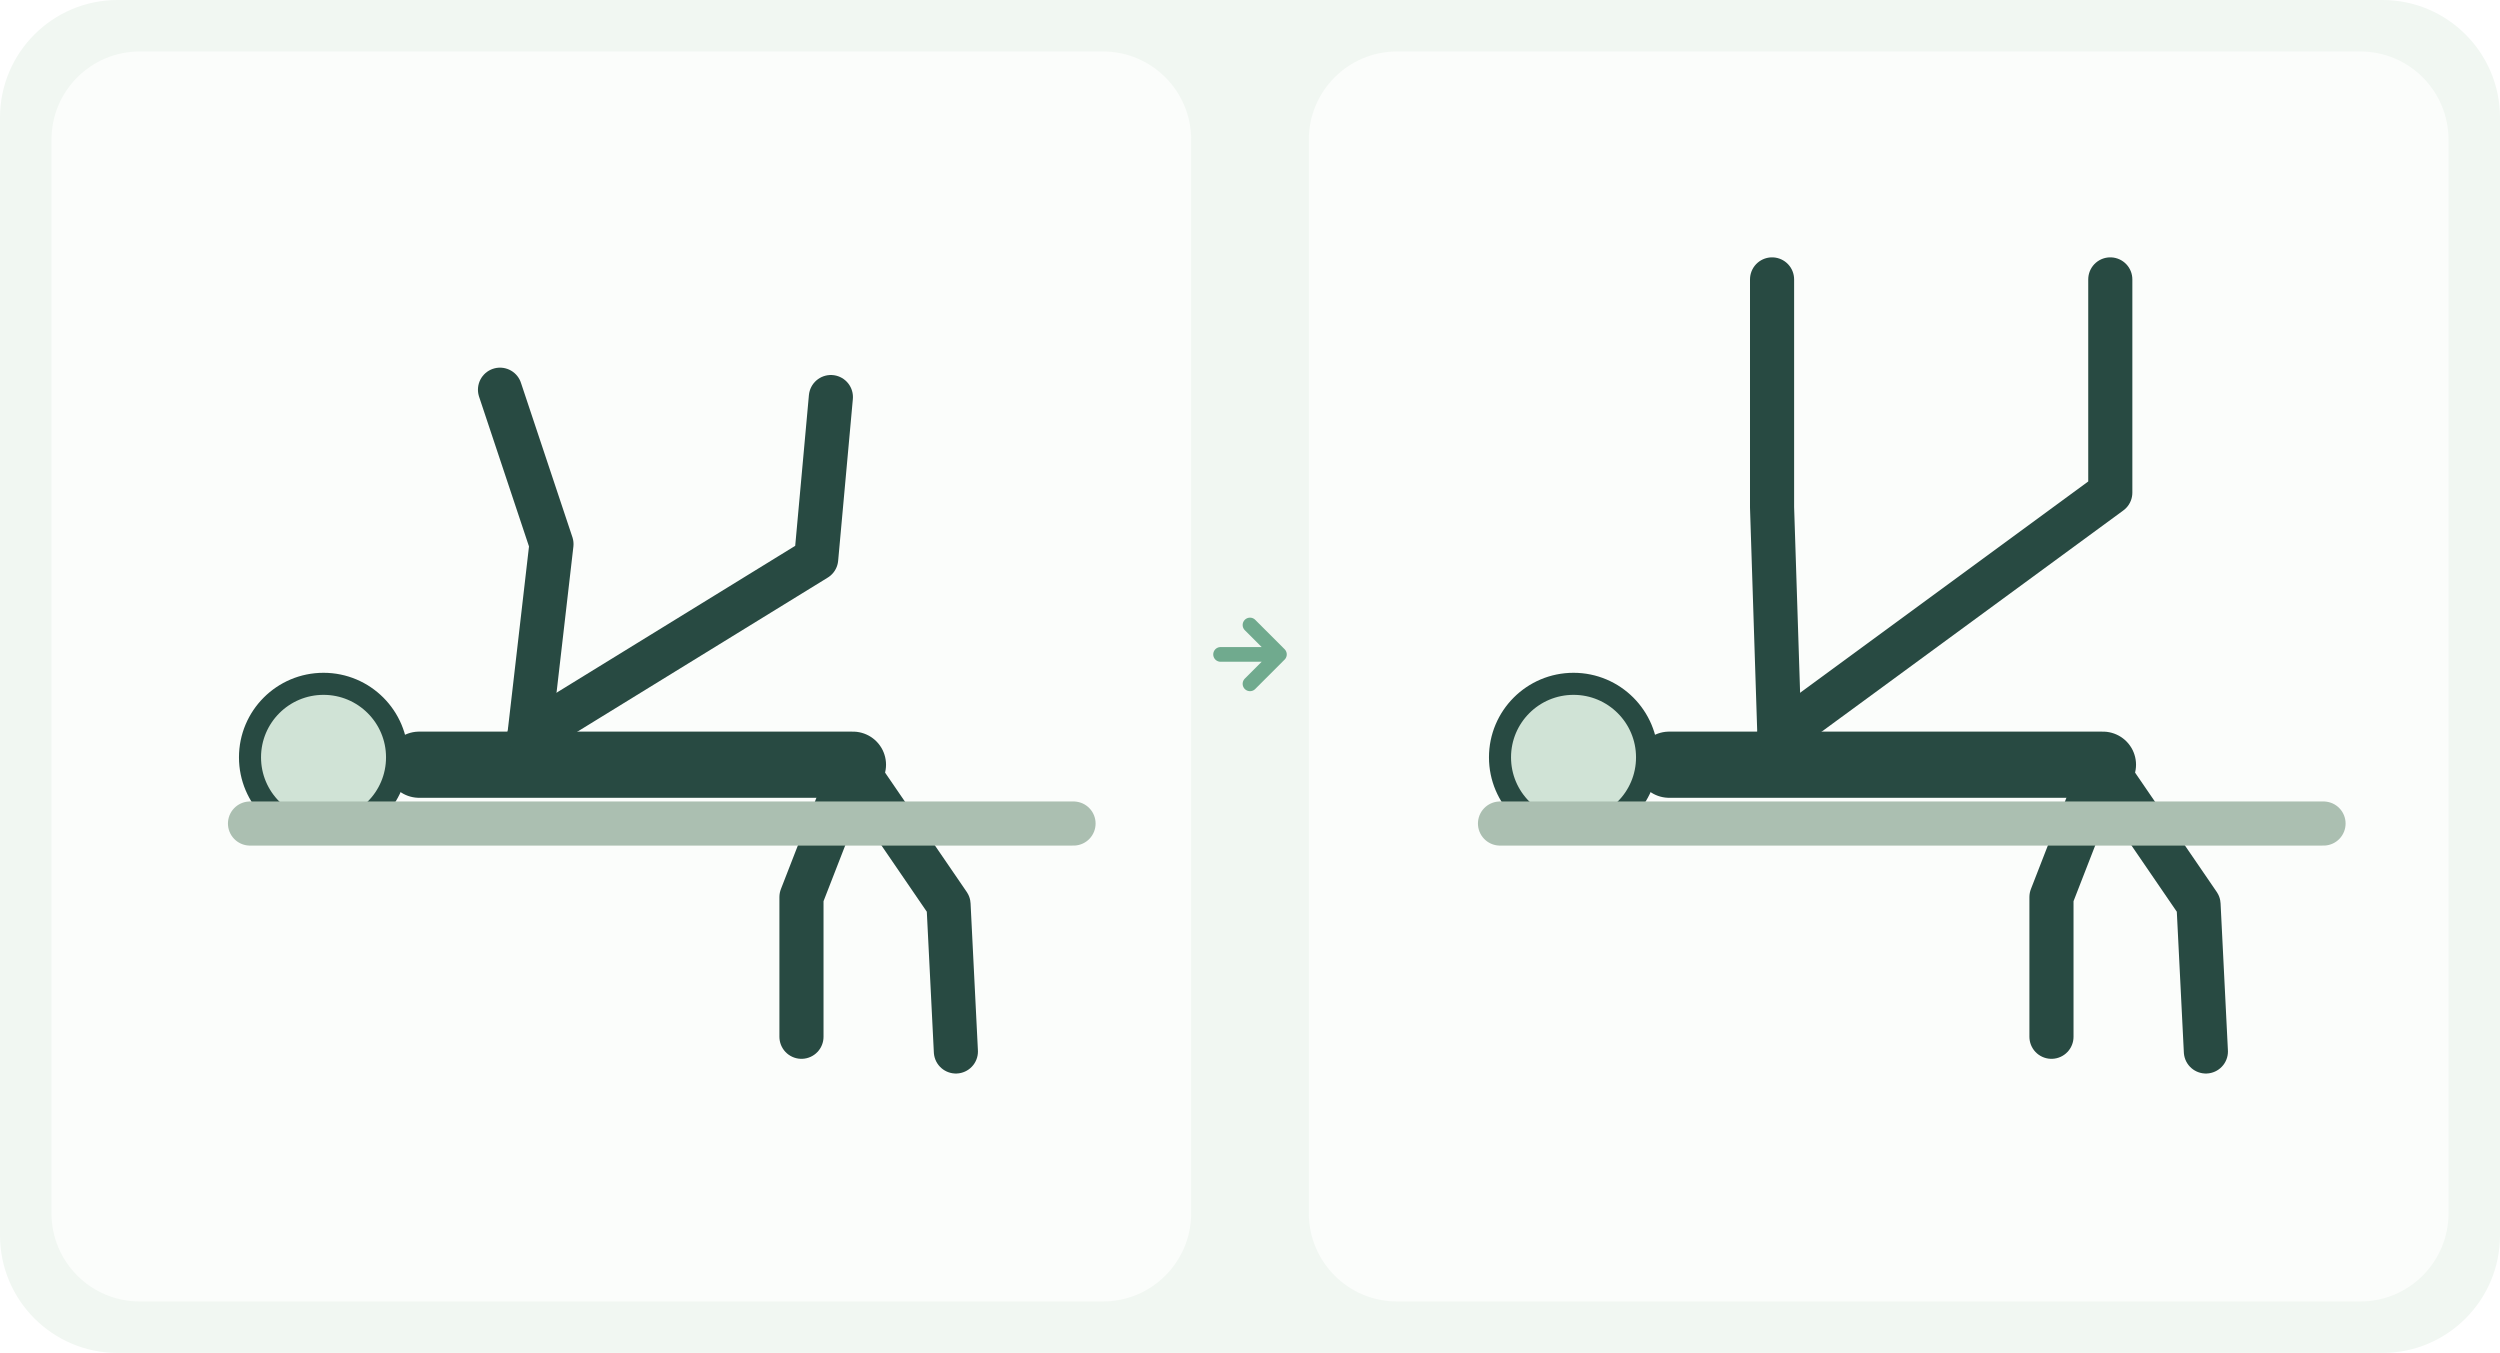
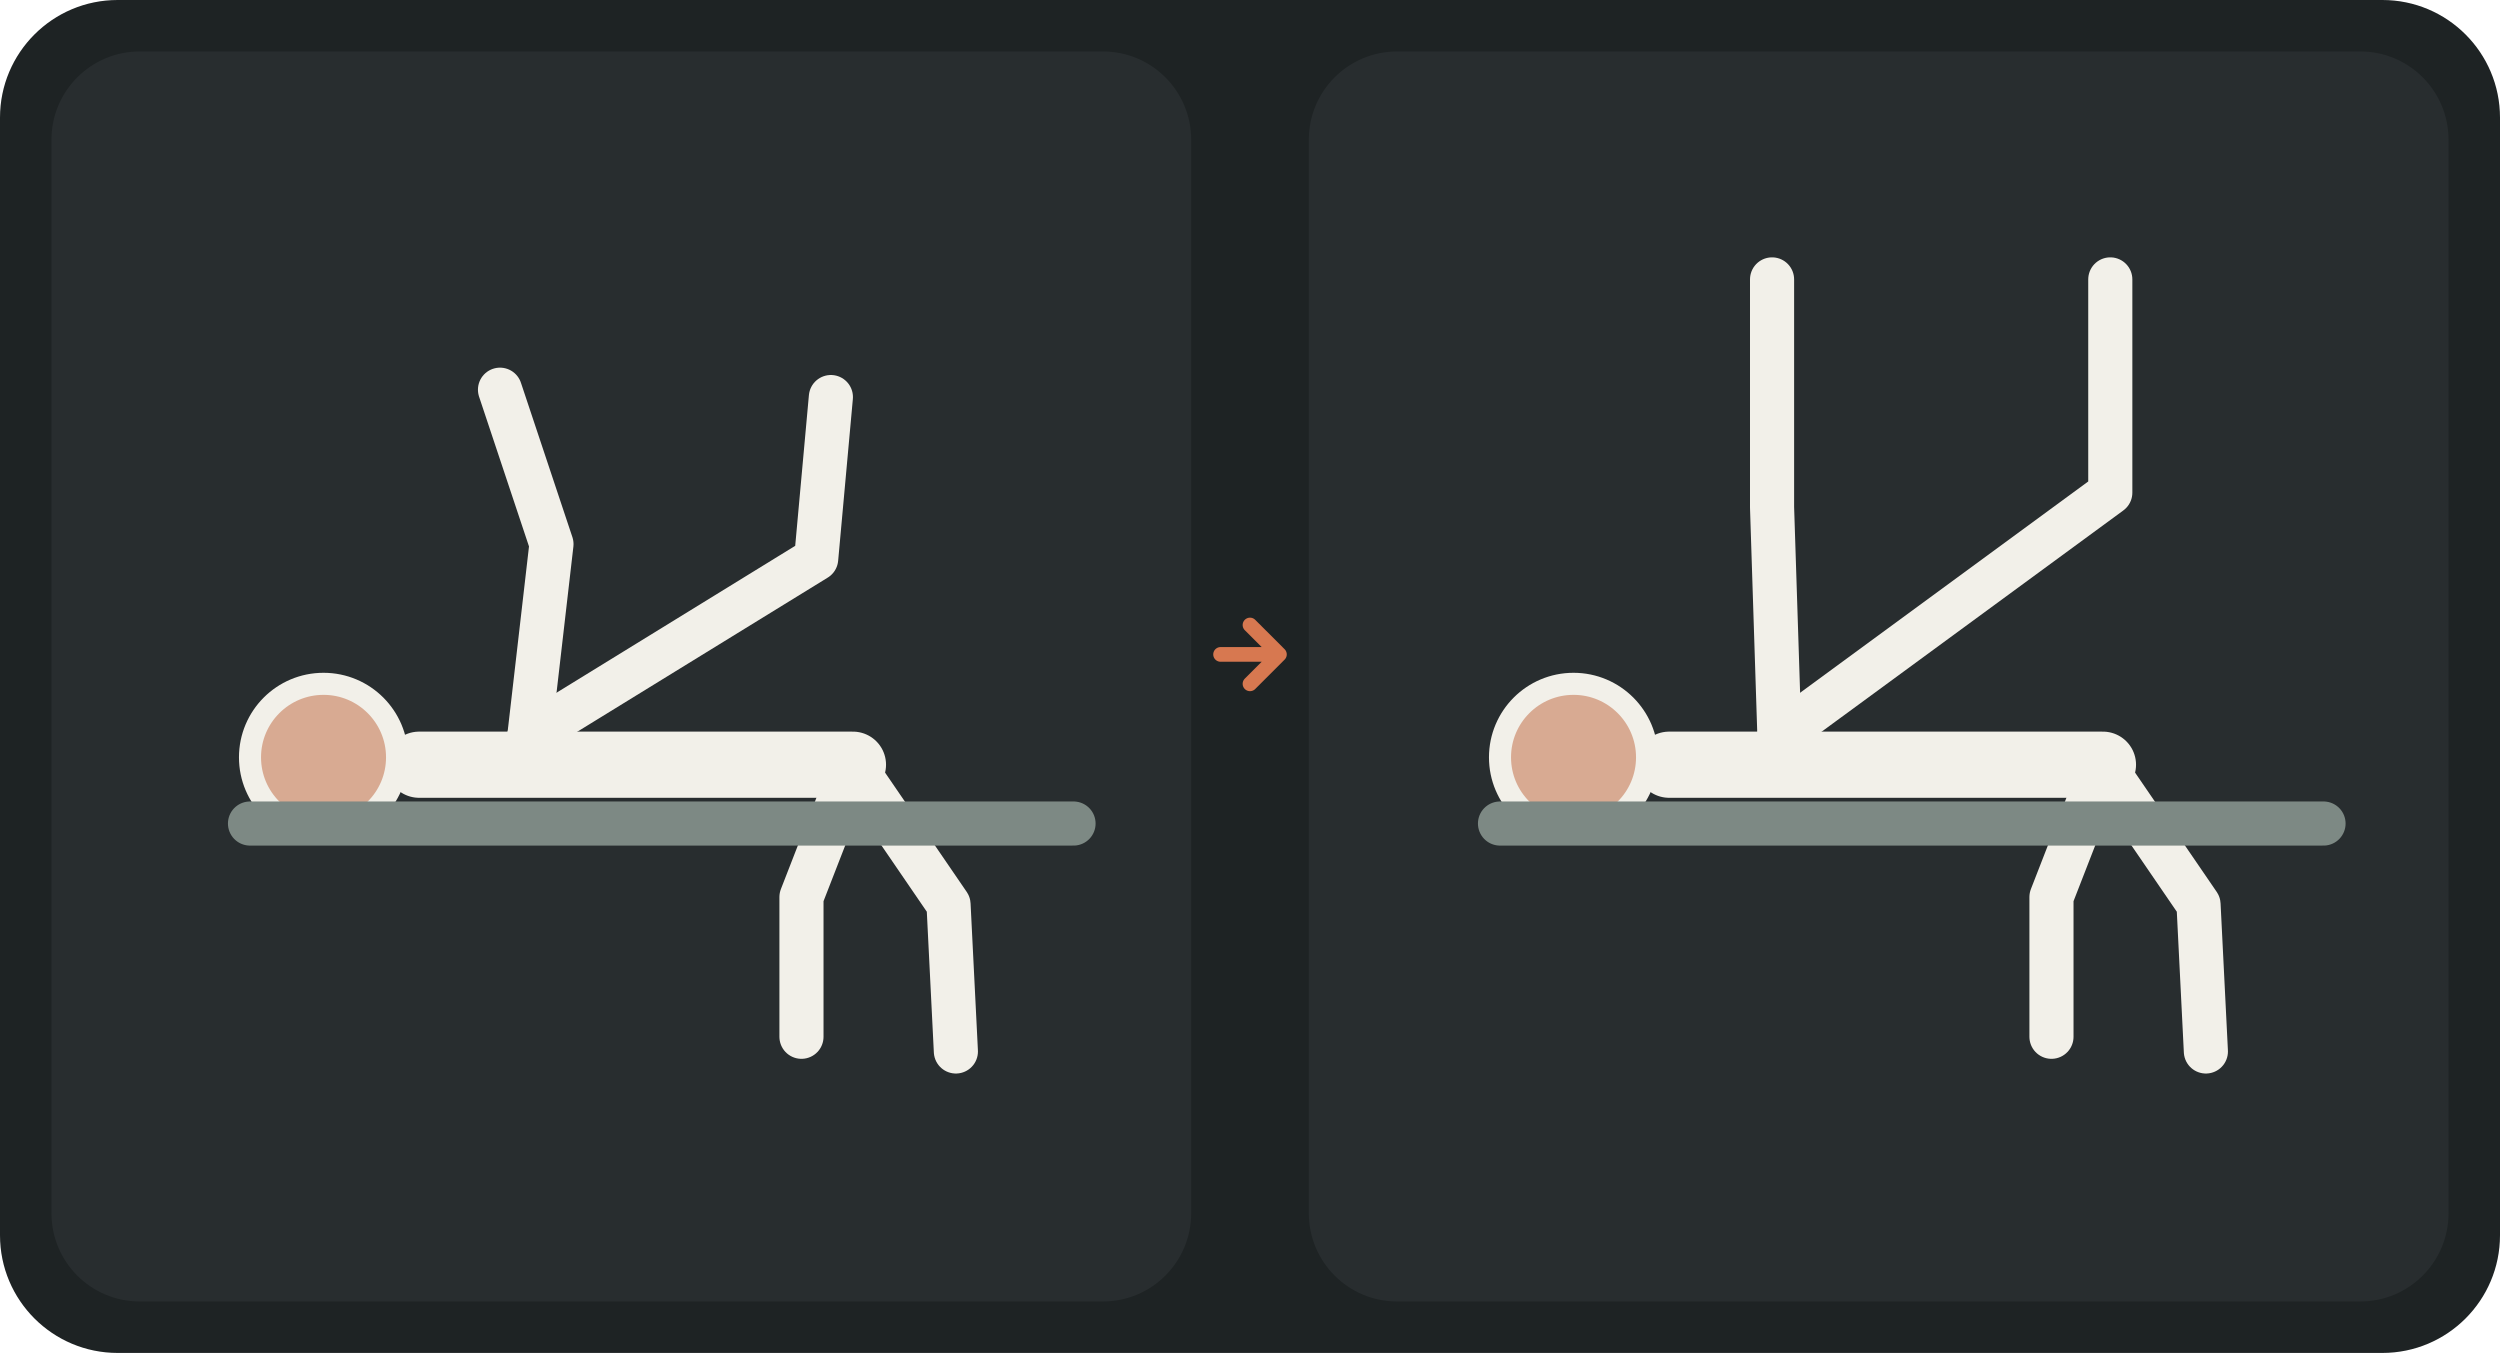
<svg xmlns="http://www.w3.org/2000/svg" viewBox="0 0 340 184" role="img" aria-label="Two positions for press movement">
-   <rect width="340" height="184" rx="16" fill="#f1f7f2" />
-   <rect x="7" y="7" width="155" height="170" rx="12" fill="#fbfdfb" />
-   <rect x="178" y="7" width="155" height="170" rx="12" fill="#fbfdfb" />
-   <circle cx="44" cy="103" r="10" fill="#d0e3d6" stroke="#284a42" stroke-width="3" />
-   <polyline points="57,104 116,104" fill="none" stroke="#284a42" stroke-width="9" stroke-linejoin="round" stroke-linecap="round" />
-   <polyline points="116,104 129,123 130,143" fill="none" stroke="#284a42" stroke-width="6" stroke-linejoin="round" stroke-linecap="round" />
-   <polyline points="116,104 109,122 109,141" fill="none" stroke="#284a42" stroke-width="6" stroke-linejoin="round" stroke-linecap="round" />
-   <polyline points="72,100 75,74 68,53" fill="none" stroke="#284a42" stroke-width="6" stroke-linejoin="round" stroke-linecap="round" />
-   <polyline points="72,100 111,76 113,54" fill="none" stroke="#284a42" stroke-width="6" stroke-linejoin="round" stroke-linecap="round" />
-   <path d="M34 112h112" stroke="#abbfb1" stroke-width="6" stroke-linecap="round" />
-   <circle cx="214" cy="103" r="10" fill="#d0e3d6" stroke="#284a42" stroke-width="3" />
-   <polyline points="227,104 286,104" fill="none" stroke="#284a42" stroke-width="9" stroke-linejoin="round" stroke-linecap="round" />
-   <polyline points="286,104 299,123 300,143" fill="none" stroke="#284a42" stroke-width="6" stroke-linejoin="round" stroke-linecap="round" />
-   <polyline points="286,104 279,122 279,141" fill="none" stroke="#284a42" stroke-width="6" stroke-linejoin="round" stroke-linecap="round" />
-   <polyline points="242,100 241,69 241,38" fill="none" stroke="#284a42" stroke-width="6" stroke-linejoin="round" stroke-linecap="round" />
-   <polyline points="242,100 287,67 287,38" fill="none" stroke="#284a42" stroke-width="6" stroke-linejoin="round" stroke-linecap="round" />
-   <path d="M204 112h112" stroke="#abbfb1" stroke-width="6" stroke-linecap="round" />
-   <path d="M166 89h8m-4-4 4 4-4 4" fill="none" stroke="#70aa8e" stroke-width="2" stroke-linecap="round" stroke-linejoin="round" />
+   <rect width="340" height="184" rx="16" fill="#1e2324" />
+   <rect x="7" y="7" width="155" height="170" rx="12" fill="#282d2f" />
+   <rect x="178" y="7" width="155" height="170" rx="12" fill="#282d2f" />
+   <circle cx="44" cy="103" r="10" fill="#d8aa92" stroke="#f2f0e9" stroke-width="3" />
+   <polyline points="57,104 116,104" fill="none" stroke="#f2f0e9" stroke-width="9" stroke-linejoin="round" stroke-linecap="round" />
+   <polyline points="116,104 129,123 130,143" fill="none" stroke="#f2f0e9" stroke-width="6" stroke-linejoin="round" stroke-linecap="round" />
+   <polyline points="116,104 109,122 109,141" fill="none" stroke="#f2f0e9" stroke-width="6" stroke-linejoin="round" stroke-linecap="round" />
+   <polyline points="72,100 75,74 68,53" fill="none" stroke="#f2f0e9" stroke-width="6" stroke-linejoin="round" stroke-linecap="round" />
+   <polyline points="72,100 111,76 113,54" fill="none" stroke="#f2f0e9" stroke-width="6" stroke-linejoin="round" stroke-linecap="round" />
+   <path d="M34 112h112" stroke="#7d8984" stroke-width="6" stroke-linecap="round" />
+   <circle cx="214" cy="103" r="10" fill="#d8aa92" stroke="#f2f0e9" stroke-width="3" />
+   <polyline points="227,104 286,104" fill="none" stroke="#f2f0e9" stroke-width="9" stroke-linejoin="round" stroke-linecap="round" />
+   <polyline points="286,104 299,123 300,143" fill="none" stroke="#f2f0e9" stroke-width="6" stroke-linejoin="round" stroke-linecap="round" />
+   <polyline points="286,104 279,122 279,141" fill="none" stroke="#f2f0e9" stroke-width="6" stroke-linejoin="round" stroke-linecap="round" />
+   <polyline points="242,100 241,69 241,38" fill="none" stroke="#f2f0e9" stroke-width="6" stroke-linejoin="round" stroke-linecap="round" />
+   <polyline points="242,100 287,67 287,38" fill="none" stroke="#f2f0e9" stroke-width="6" stroke-linejoin="round" stroke-linecap="round" />
+   <path d="M204 112h112" stroke="#7d8984" stroke-width="6" stroke-linecap="round" />
+   <path d="M166 89h8m-4-4 4 4-4 4" fill="none" stroke="#d77850" stroke-width="2" stroke-linecap="round" stroke-linejoin="round" />
</svg>
